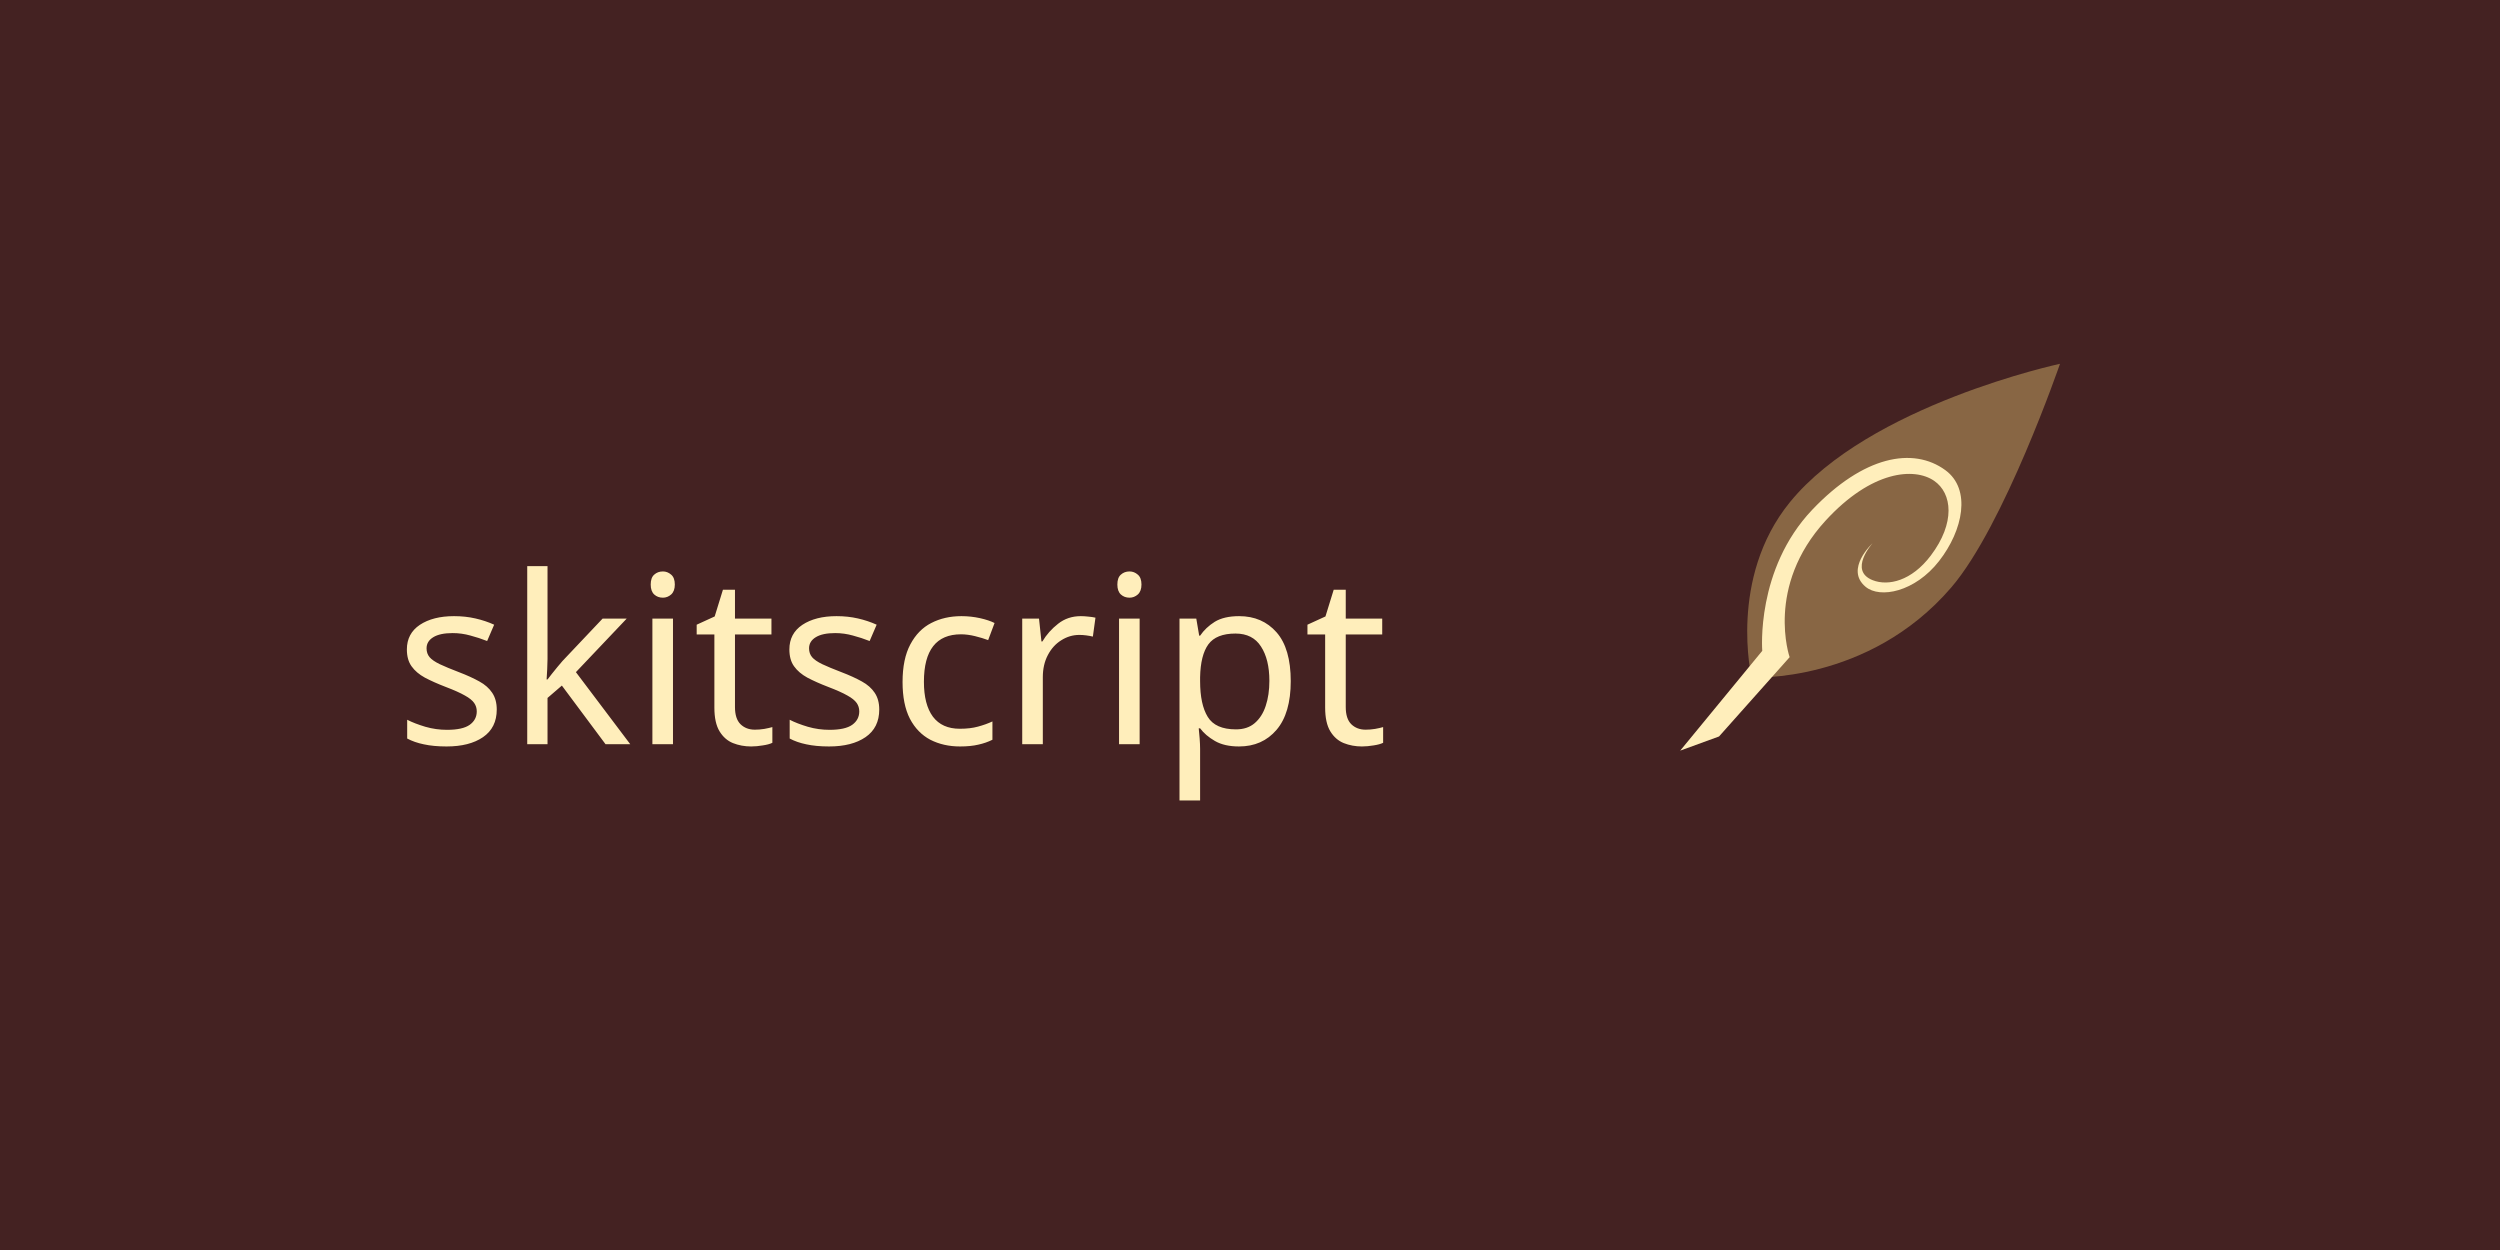
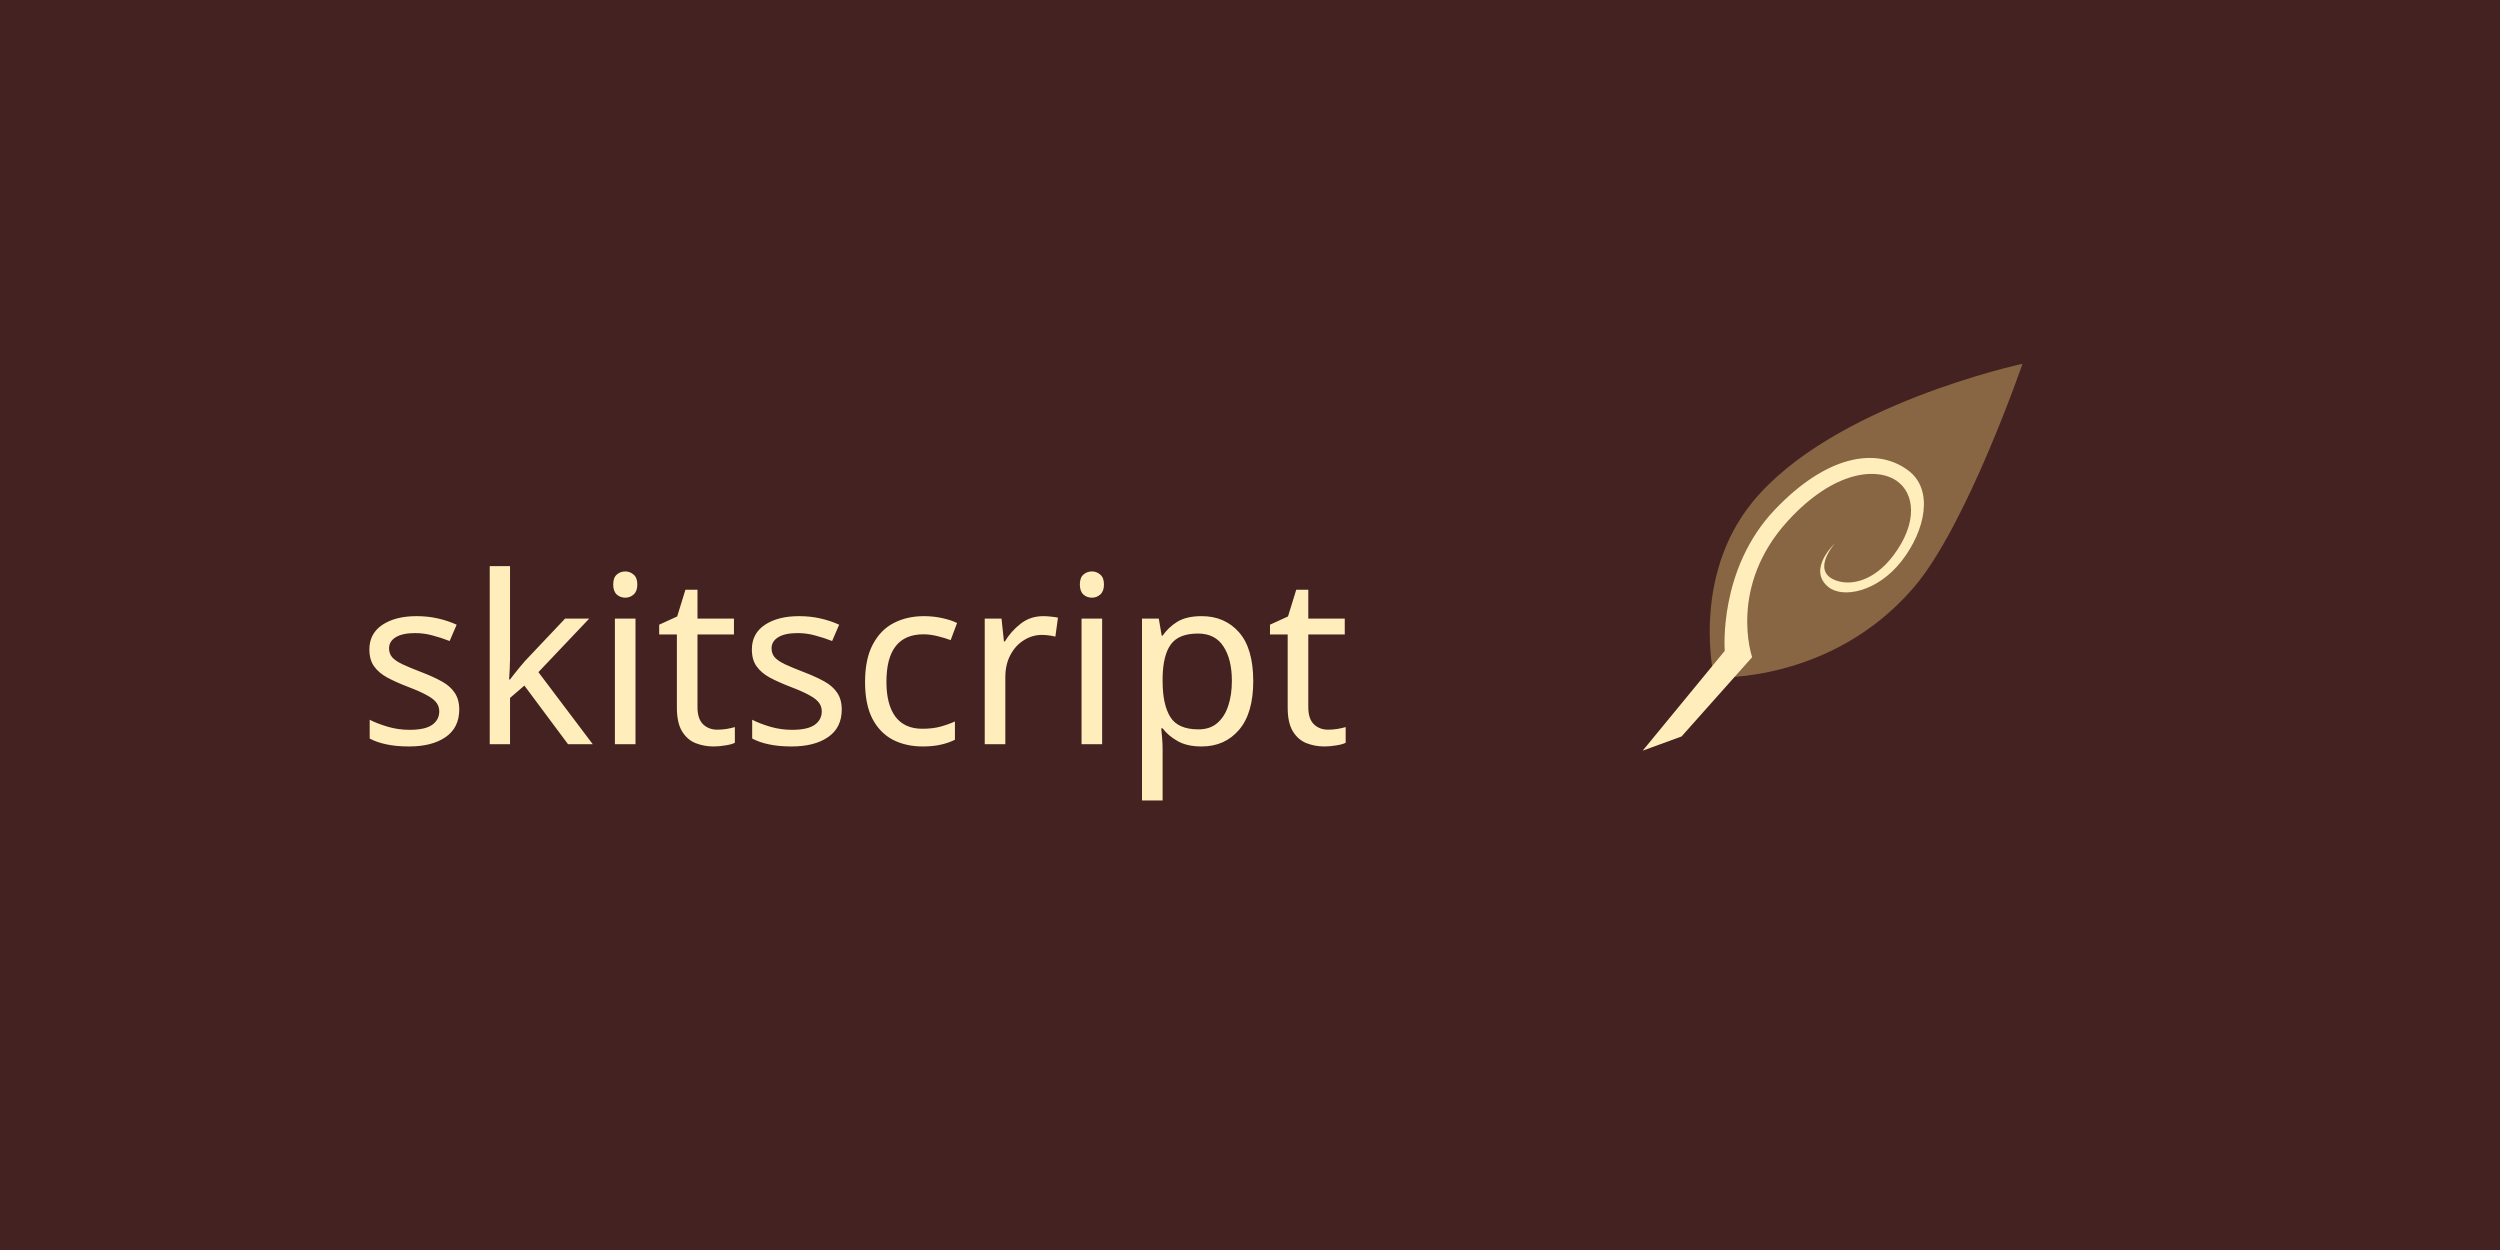
<svg xmlns="http://www.w3.org/2000/svg" width="256" height="128" viewBox="0 0 256 128" version="1.1" id="svg8">
  <defs id="defs2" />
  <g id="layer2" style="display:inline;opacity:1">
    <rect style="opacity:1;fill:#442222;fill-opacity:1;stroke:none;stroke-width:2.003;stroke-miterlimit:4;stroke-dasharray:none;stroke-dashoffset:0;stroke-opacity:1" id="rect893" width="264.571" height="136" x="-4" y="-4" />
-     <text xml:space="preserve" style="font-size:24px;fill:#ffeebb;fill-opacity:1" x="172.159" y="76.204" id="text17564">
-       <tspan id="tspan17562" x="172.159" y="76.204" style="font-style:normal;font-variant:normal;font-weight:normal;font-stretch:normal;font-size:24px;font-family:'Reggae One';-inkscape-font-specification:'Reggae One';text-align:end;text-anchor:end;fill:#ffeebb;fill-opacity:1">skitscript</tspan>
+     <text xml:space="preserve" style="font-size:24px;fill:#ffeebb;fill-opacity:1" x="168.32" y="76.204" id="text17564">
+       <tspan id="tspan17562" x="168.32" y="76.204" style="font-style:normal;font-variant:normal;font-weight:normal;font-stretch:normal;font-size:24px;font-family:'Reggae One';-inkscape-font-specification:'Reggae One';text-align:end;text-anchor:end;fill:#ffeebb;fill-opacity:1">skitscript</tspan>
    </text>
-     <g id="g329" transform="translate(-4.58421,5.808377)">
+     <g id="g329" transform="translate(-8.423495,5.808377)">
      <path style="fill:#886644;fill-opacity:1;stroke:none;stroke-width:1px;stroke-linecap:butt;stroke-linejoin:miter;stroke-opacity:1" d="m 183.945,63.561 c 0,0 11.953,0.664 20.439,-9.203 5.427,-6.31 11.144,-22.913 11.144,-22.913 0,0 -19.541,4.187 -27.667,14.183 -6.311,7.764 -3.916,17.933 -3.916,17.933 z" id="path891" />
      <path style="fill:#ffeebb;fill-opacity:1;stroke:none;stroke-width:1px;stroke-linecap:butt;stroke-linejoin:miter;stroke-opacity:1" d="m 176.636,71.058 3.977,-1.452 7.23,-8.12 c 0,0 -2.513,-7.222 3.674,-13.974 4.736,-5.168 9.102,-5.467 11.113,-4.091 1.874,1.282 2.197,4.316 -0.335,7.664 -1.964,2.597 -4.351,3.145 -5.943,2.52 -2.528,-0.993 -0.017,-3.787 -0.017,-3.787 0,0 -2.879,2.645 -0.719,4.457 1.485,1.245 5.066,0.527 7.528,-2.629 2.462,-3.157 3.319,-7.348 0.647,-9.308 -3.315,-2.431 -8.399,-1.449 -13.628,4.047 -5.81,6.106 -5.123,14.451 -5.123,14.451 z" id="path889" />
    </g>
  </g>
</svg>
